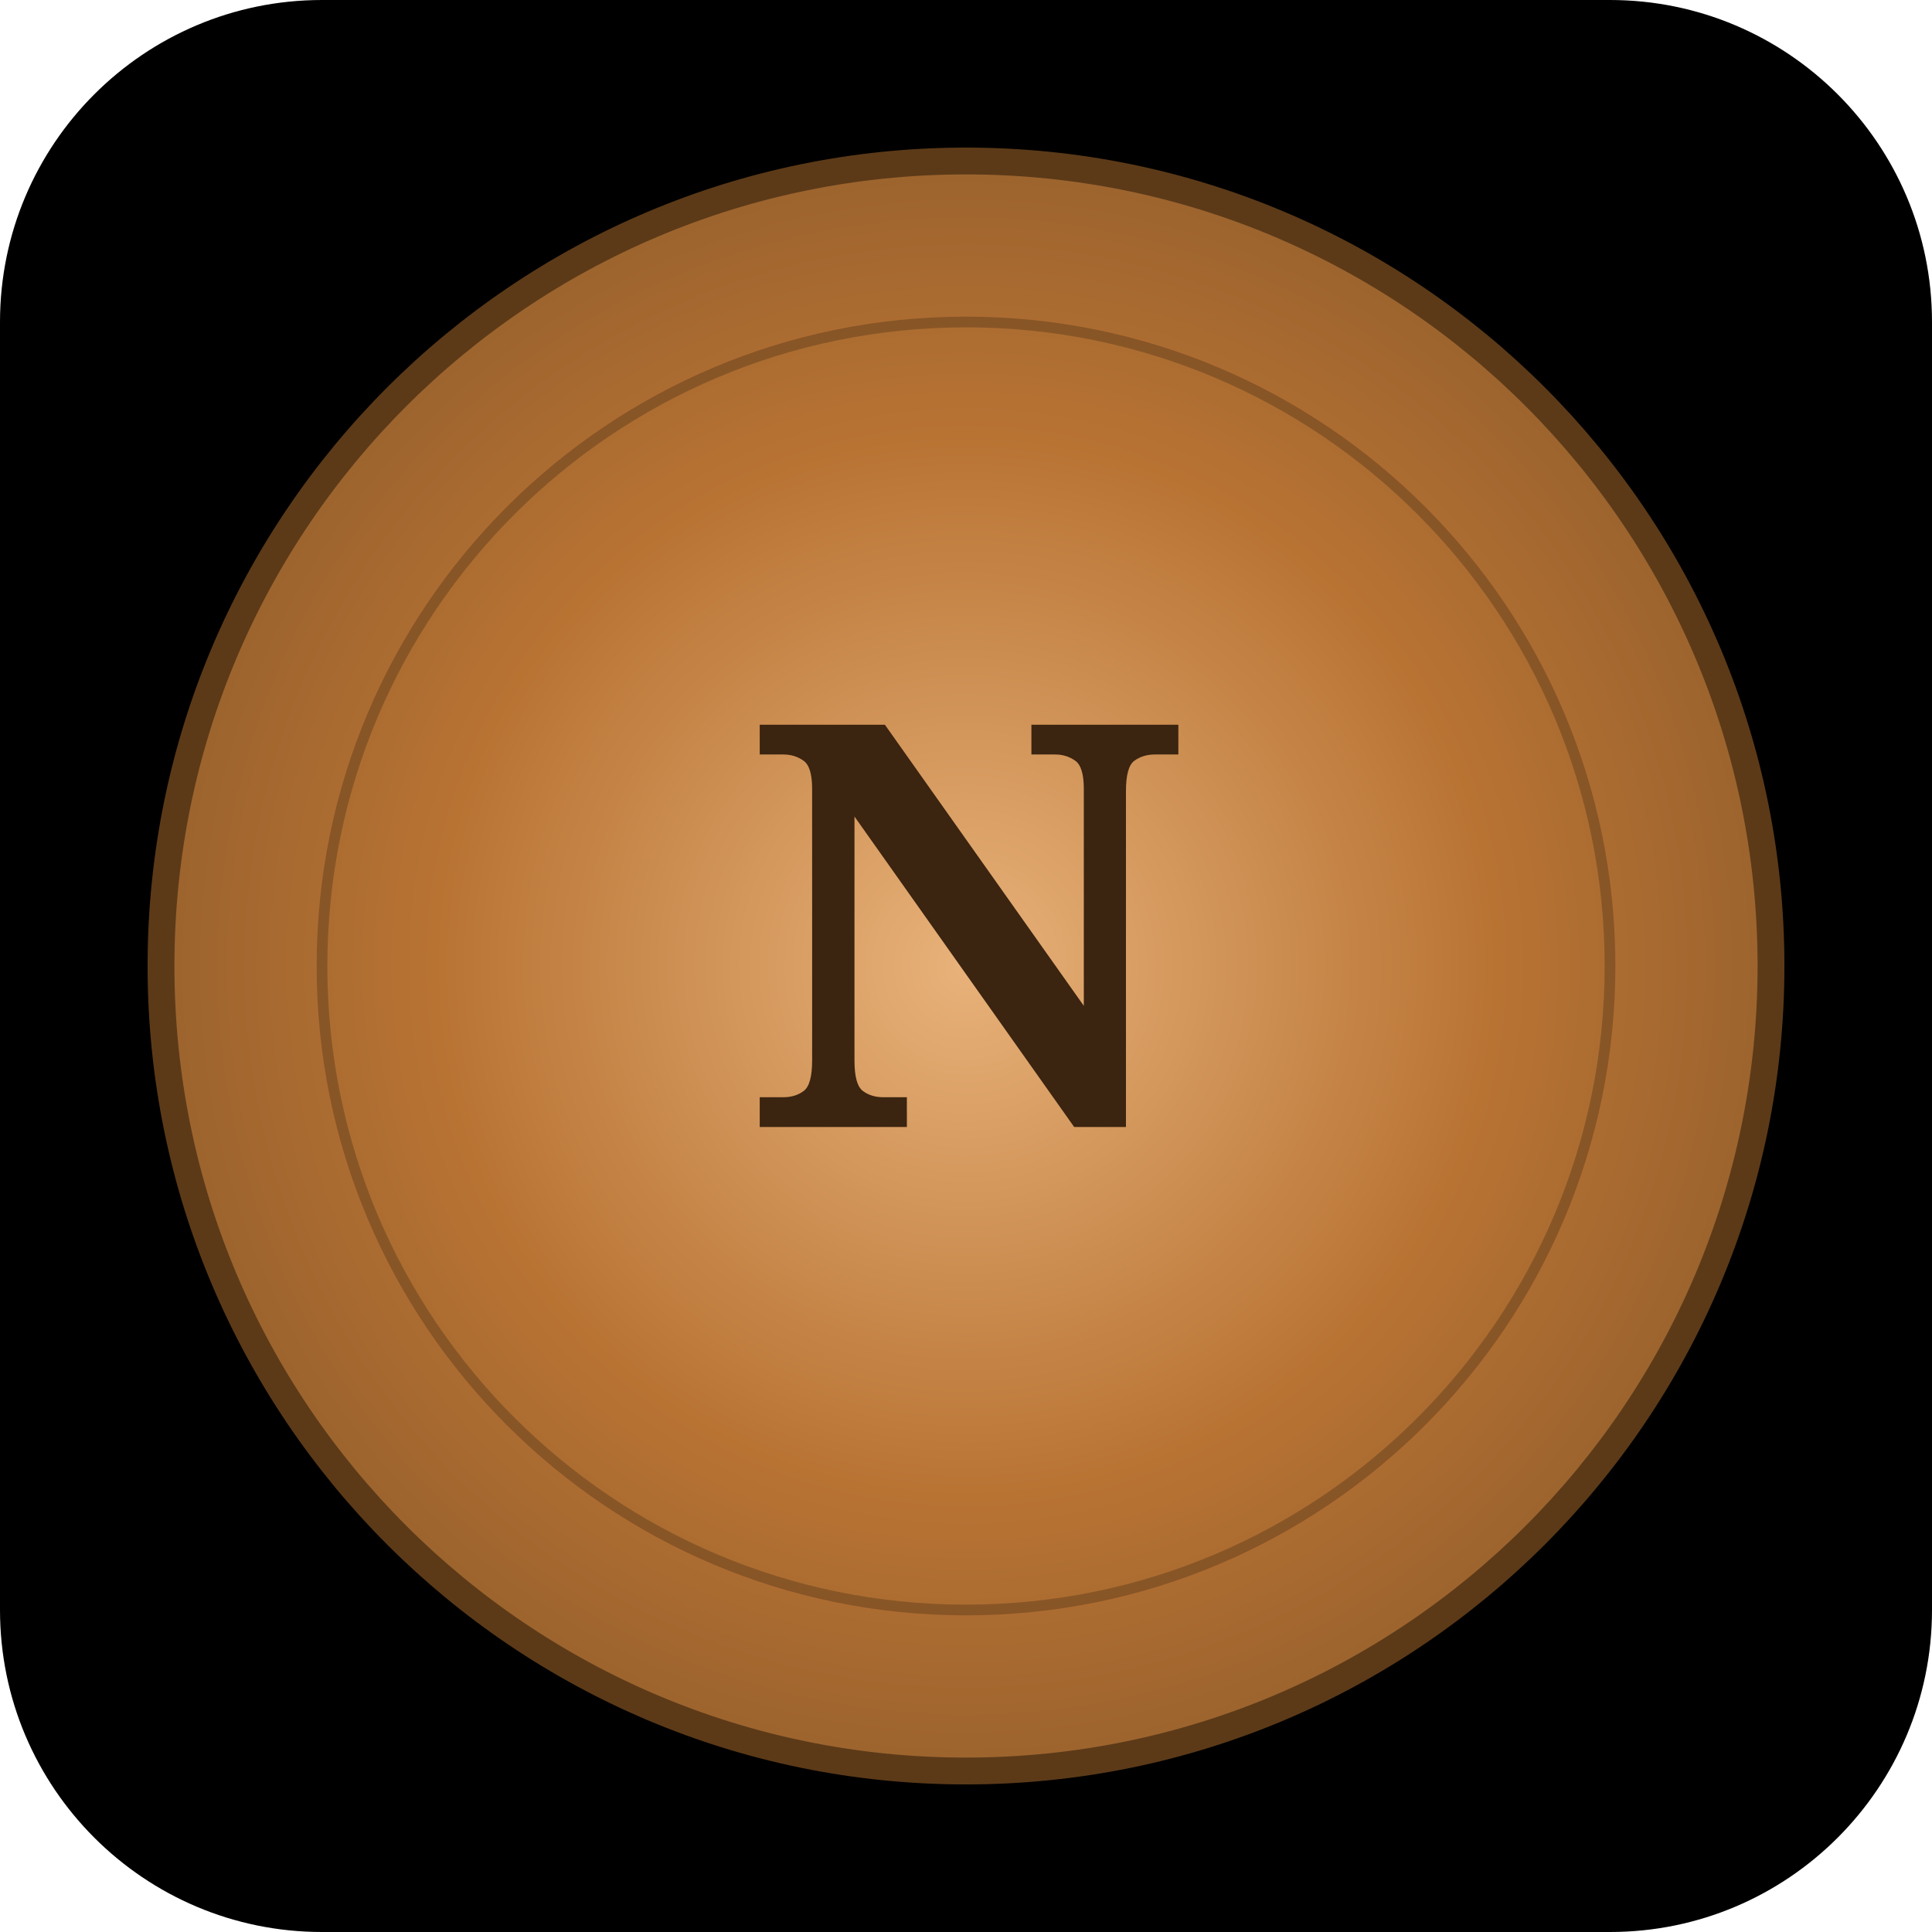
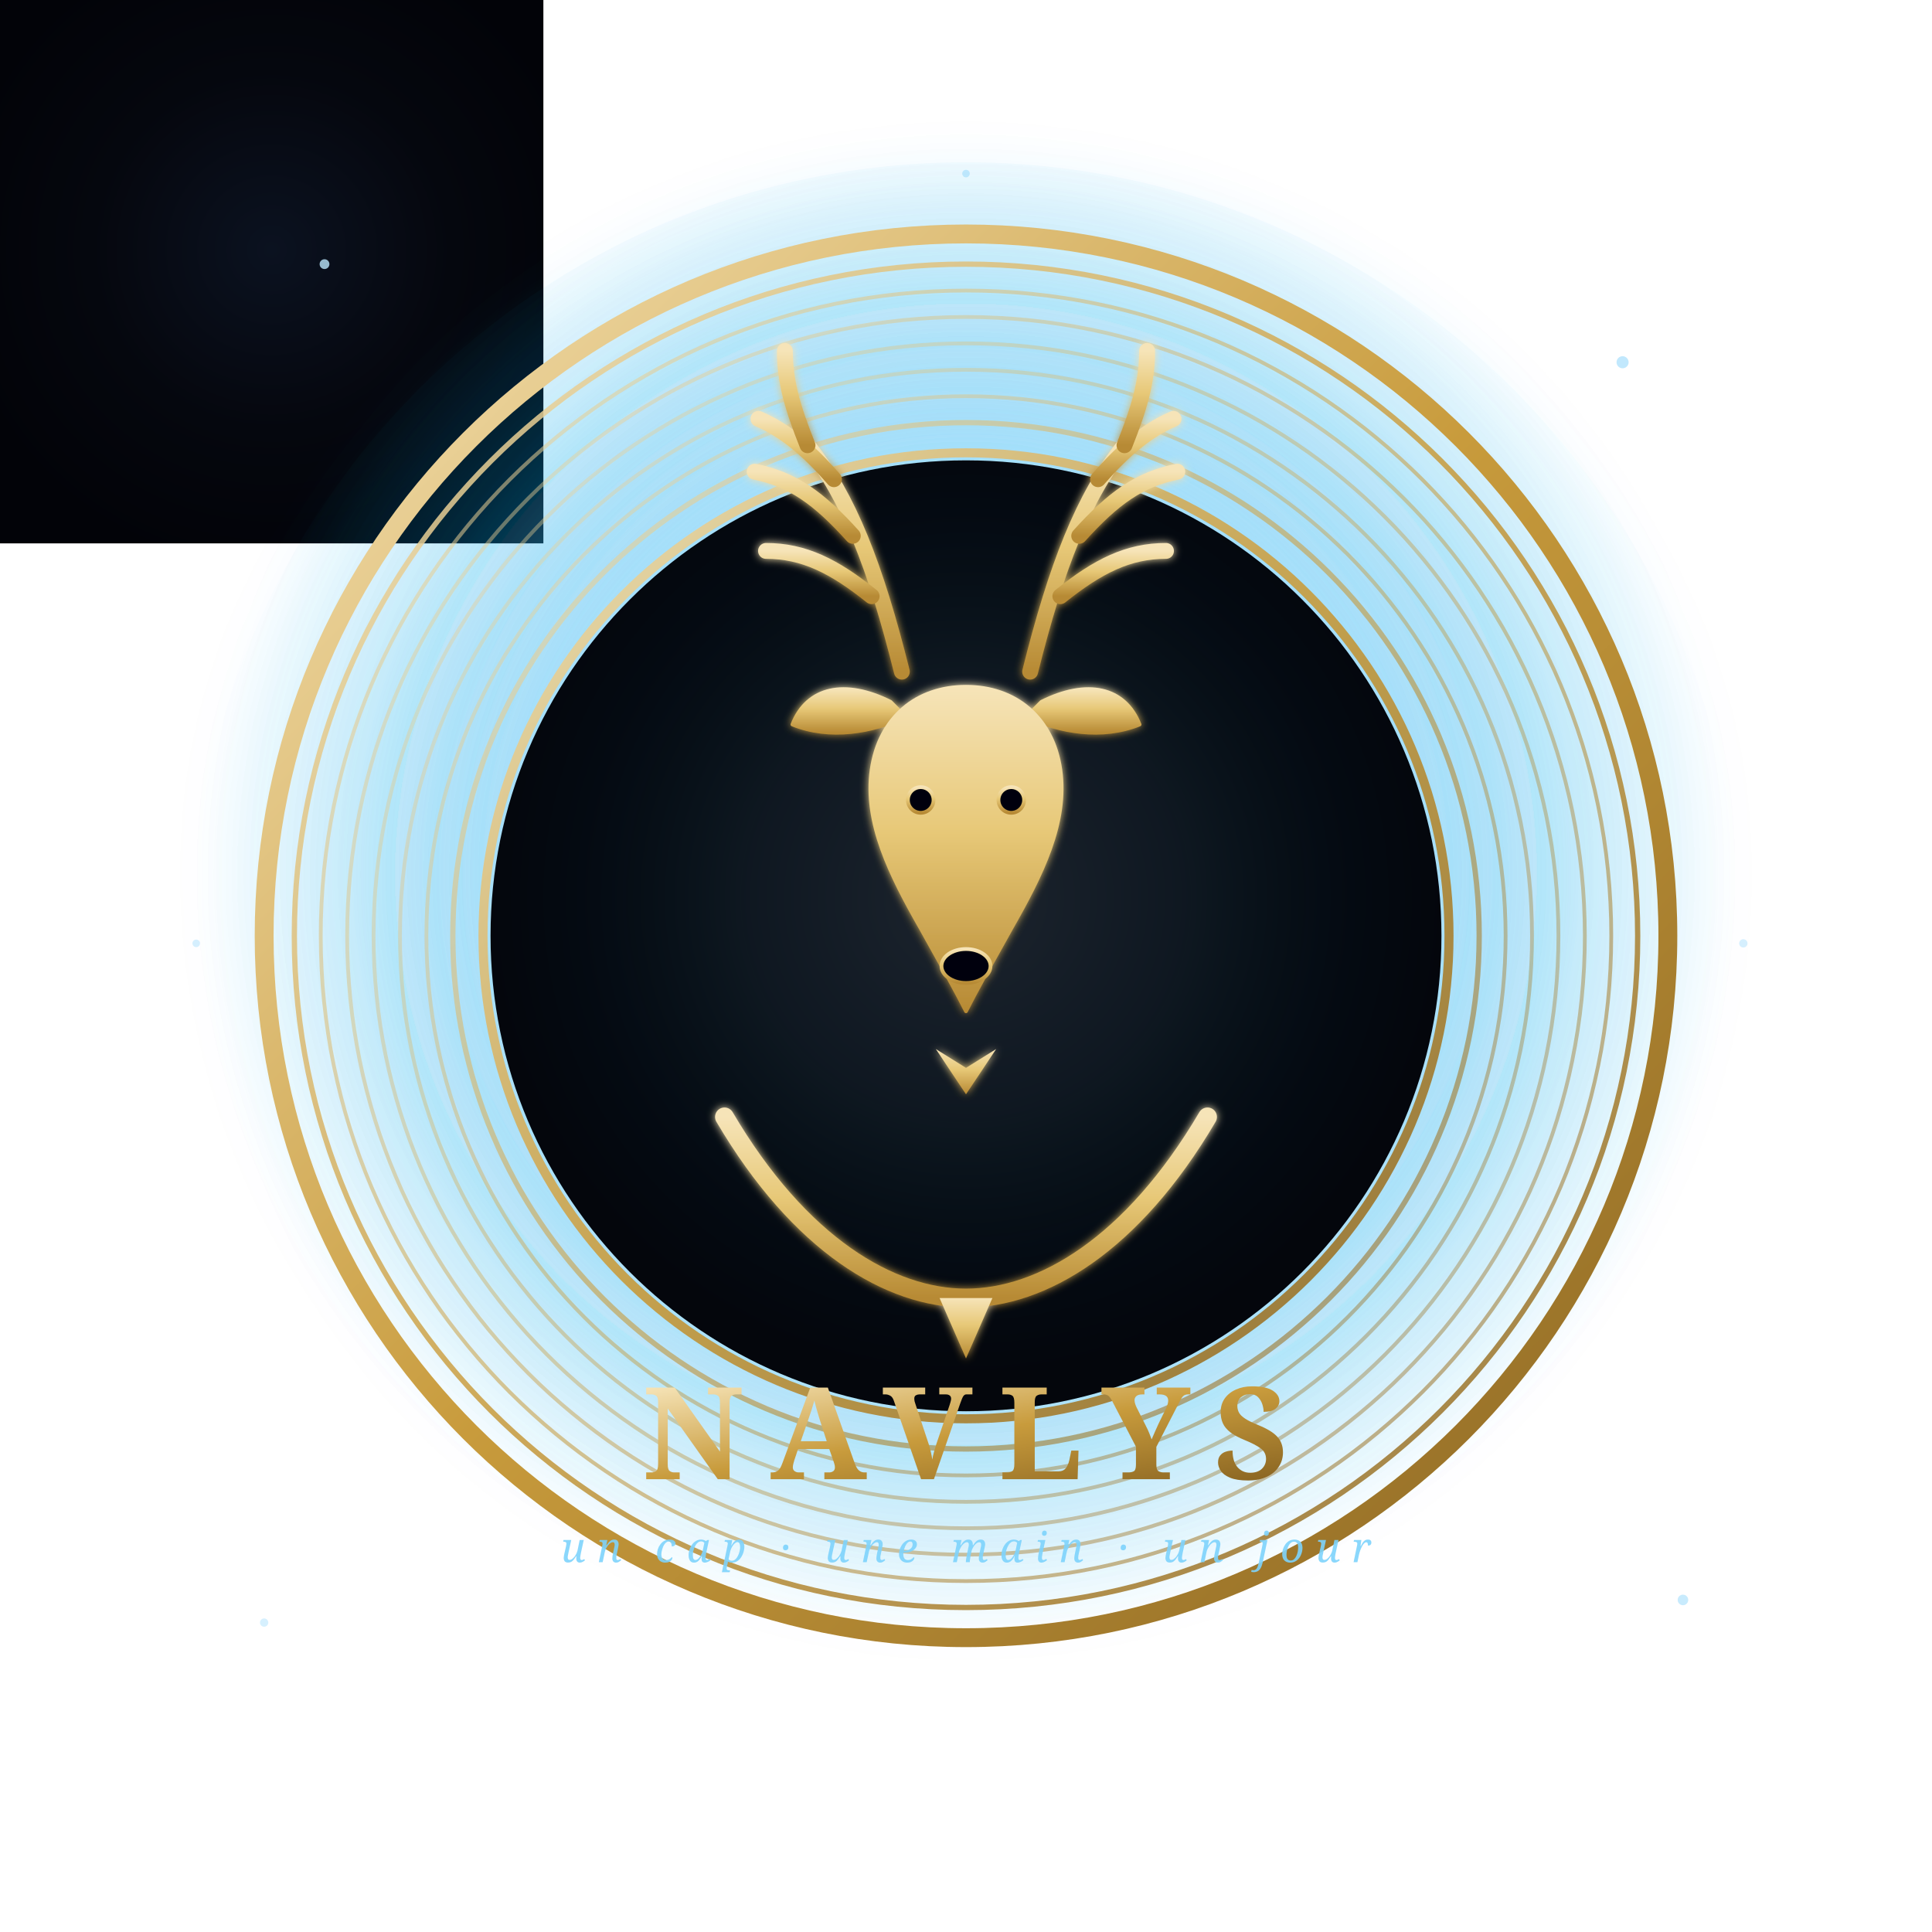
- <svg xmlns="http://www.w3.org/2000/svg" viewBox="0 0 144 144" width="144" height="144">
+ <svg xmlns="http://www.w3.org/2000/svg" viewBox="0 0 512 512" width="144" height="144" role="img" aria-label="NAVLYS — le cerf et la dame à l'arc">
  <defs>
-     <radialGradient id="g144" cx="72" cy="72" r="72" gradientUnits="userSpaceOnUse">
-       <stop offset="0%" stop-color="#E8B27A" />
-       <stop offset="55%" stop-color="#B87333" />
-       <stop offset="100%" stop-color="#8B5A2B" />
+     <radialGradient id="bg" cx="50%" cy="46%" r="60%">
+       <stop offset="0%" stop-color="#0b1220" />
+       <stop offset="55%" stop-color="#05070e" />
+       <stop offset="100%" stop-color="#020308" />
    </radialGradient>
+     <radialGradient id="backlight" cx="50%" cy="46%" r="50%">
+       <stop offset="0%" stop-color="#BAE6FD" stop-opacity="0.55" />
+       <stop offset="45%" stop-color="#7DD3FC" stop-opacity="0.35" />
+       <stop offset="80%" stop-color="#0EA5E9" stop-opacity="0.10" />
+       <stop offset="100%" stop-color="#0EA5E9" stop-opacity="0" />
+     </radialGradient>
+     <linearGradient id="gold" x1="0%" y1="0%" x2="0%" y2="100%">
+       <stop offset="0%" stop-color="#f6e4b8" />
+       <stop offset="45%" stop-color="#e7c877" />
+       <stop offset="100%" stop-color="#b78a34" />
+     </linearGradient>
+     <linearGradient id="goldRim" x1="0%" y1="0%" x2="100%" y2="100%">
+       <stop offset="0%" stop-color="#f6e4b8" />
+       <stop offset="50%" stop-color="#c89b3c" />
+       <stop offset="100%" stop-color="#8a6522" />
+     </linearGradient>
+     <filter id="glow" x="-40%" y="-40%" width="180%" height="180%">
+       <feGaussianBlur stdDeviation="7" />
+       <feComponentTransfer>
+         <feFuncA type="linear" slope="1.4" />
+       </feComponentTransfer>
+       <feMerge>
+         <feMergeNode />
+         <feMergeNode in="SourceGraphic" />
+       </feMerge>
+     </filter>
+     <filter id="softgold" x="-30%" y="-30%" width="160%" height="160%">
+       <feGaussianBlur stdDeviation="1.1" />
+       <feMerge>
+         <feMergeNode />
+         <feMergeNode in="SourceGraphic" />
+       </feMerge>
+     </filter>
  </defs>
-   <rect width="144" height="144" fill="#000" rx="24" />
-   <circle cx="72" cy="72" r="60" fill="url(#g144)" stroke="#5C3A18" stroke-width="2" />
-   <circle cx="72" cy="72" r="48" fill="none" stroke="#5C3A18" stroke-width="0.8" opacity="0.45" />
-   <text x="72" y="84" text-anchor="middle" font-family="'Cormorant Garamond',serif" font-size="42" font-weight="700" fill="#3B2410">N</text>
+   <rect width="144" height="144" fill="url(#bg)" />
+   <g fill="#BAE6FD">
+     <circle cx="86" cy="70" r="1.3" opacity=".8" />
+     <circle cx="430" cy="96" r="1.6" opacity=".9" />
+     <circle cx="70" cy="430" r="1.1" opacity=".6" />
+     <circle cx="446" cy="424" r="1.4" opacity=".8" />
+     <circle cx="256" cy="46" r="1" opacity=".7" />
+     <circle cx="462" cy="250" r="1.1" opacity=".6" />
+     <circle cx="52" cy="250" r="1" opacity=".6" />
+   </g>
+   <circle cx="256" cy="248" r="205" fill="url(#backlight)" filter="url(#glow)" />
+   <g fill="none" stroke="url(#goldRim)">
+     <circle cx="256" cy="248" r="186" stroke-width="5" />
+     <circle cx="256" cy="248" r="178" stroke-width="1.4" opacity=".85" />
+     <circle cx="256" cy="248" r="171" stroke-width="1" opacity=".55" />
+     <circle cx="256" cy="248" r="164" stroke-width="1" opacity=".45" />
+     <circle cx="256" cy="248" r="157" stroke-width="1" opacity=".4" />
+     <circle cx="256" cy="248" r="150" stroke-width="1" opacity=".4" />
+     <circle cx="256" cy="248" r="143" stroke-width="1" opacity=".45" />
+     <circle cx="256" cy="248" r="136" stroke-width="1.4" opacity=".6" />
+     <circle cx="256" cy="248" r="128" stroke-width="2.4" opacity=".9" />
+   </g>
+   <circle cx="256" cy="248" r="126" fill="#04060c" />
+   <circle cx="256" cy="248" r="126" fill="url(#backlight)" opacity=".25" />
+   <g filter="url(#softgold)">
+     <g stroke="url(#gold)" fill="url(#gold)" stroke-linecap="round" stroke-linejoin="round">
+       <g fill="none" stroke-width="4.2">
+         <path d="M239,178 C232,150 225,132 214,118" />
+         <path d="M231,158 C221,150 213,146 203,146" />
+         <path d="M226,142 C217,132 210,127 200,125" />
+         <path d="M221,127 C214,119 208,114 201,111" />
+         <path d="M214,118 C210,108 208,101 208,93" />
+       </g>
+       <g fill="none" stroke-width="4.2">
+         <path d="M273,178 C280,150 287,132 298,118" />
+         <path d="M281,158 C291,150 299,146 309,146" />
+         <path d="M286,142 C295,132 302,127 312,125" />
+         <path d="M291,127 C298,119 304,114 311,111" />
+         <path d="M298,118 C302,108 304,101 304,93" />
+       </g>
+       <path d="M236,186 C224,180 214,182 210,192 C220,196 231,194 240,190 Z" />
+       <path d="M276,186 C288,180 298,182 302,192 C292,196 281,194 272,190 Z" />
+       <path d="M256,182              C243,182 233,190 231,204              C229,218 236,232 244,246              C249,255 253,262 256,268              C259,262 263,255 268,246              C276,232 283,218 281,204              C279,190 269,182 256,182 Z" />
+       <ellipse cx="256" cy="256" rx="6.5" ry="4.5" fill="#04060c" />
+       <circle cx="244" cy="212" r="3.4" fill="#04060c" />
+       <circle cx="268" cy="212" r="3.4" fill="#04060c" />
+     </g>
+     <path d="M192,296 C212,330 236,344 256,344 C276,344 300,330 320,296" fill="none" stroke="url(#gold)" stroke-width="5" stroke-linecap="round" />
+     <path d="M197,296 L315,296" stroke="url(#gold)" stroke-width="1.7" opacity=".95" />
+     <line x1="256" y1="288" x2="256" y2="352" stroke="url(#gold)" stroke-width="3.4" stroke-linecap="round" />
+     <path d="M256,360 L249,344 L263,344 Z" fill="url(#gold)" />
+     <path d="M256,290 L248,278 L256,283 L264,278 Z" fill="url(#gold)" />
+   </g>
+   <g transform="translate(256,392)">
+     <text x="0" y="0" text-anchor="middle" font-family="'Cormorant Garamond','EB Garamond',Georgia,serif" font-size="34" font-weight="600" letter-spacing="7" fill="url(#goldRim)">NAVLYS</text>
+     <text x="0" y="22" text-anchor="middle" font-family="'EB Garamond',Georgia,serif" font-size="11" font-style="italic" letter-spacing="3" fill="#7DD3FC" opacity=".9">un cap · une main · un jour</text>
+   </g>
</svg>
